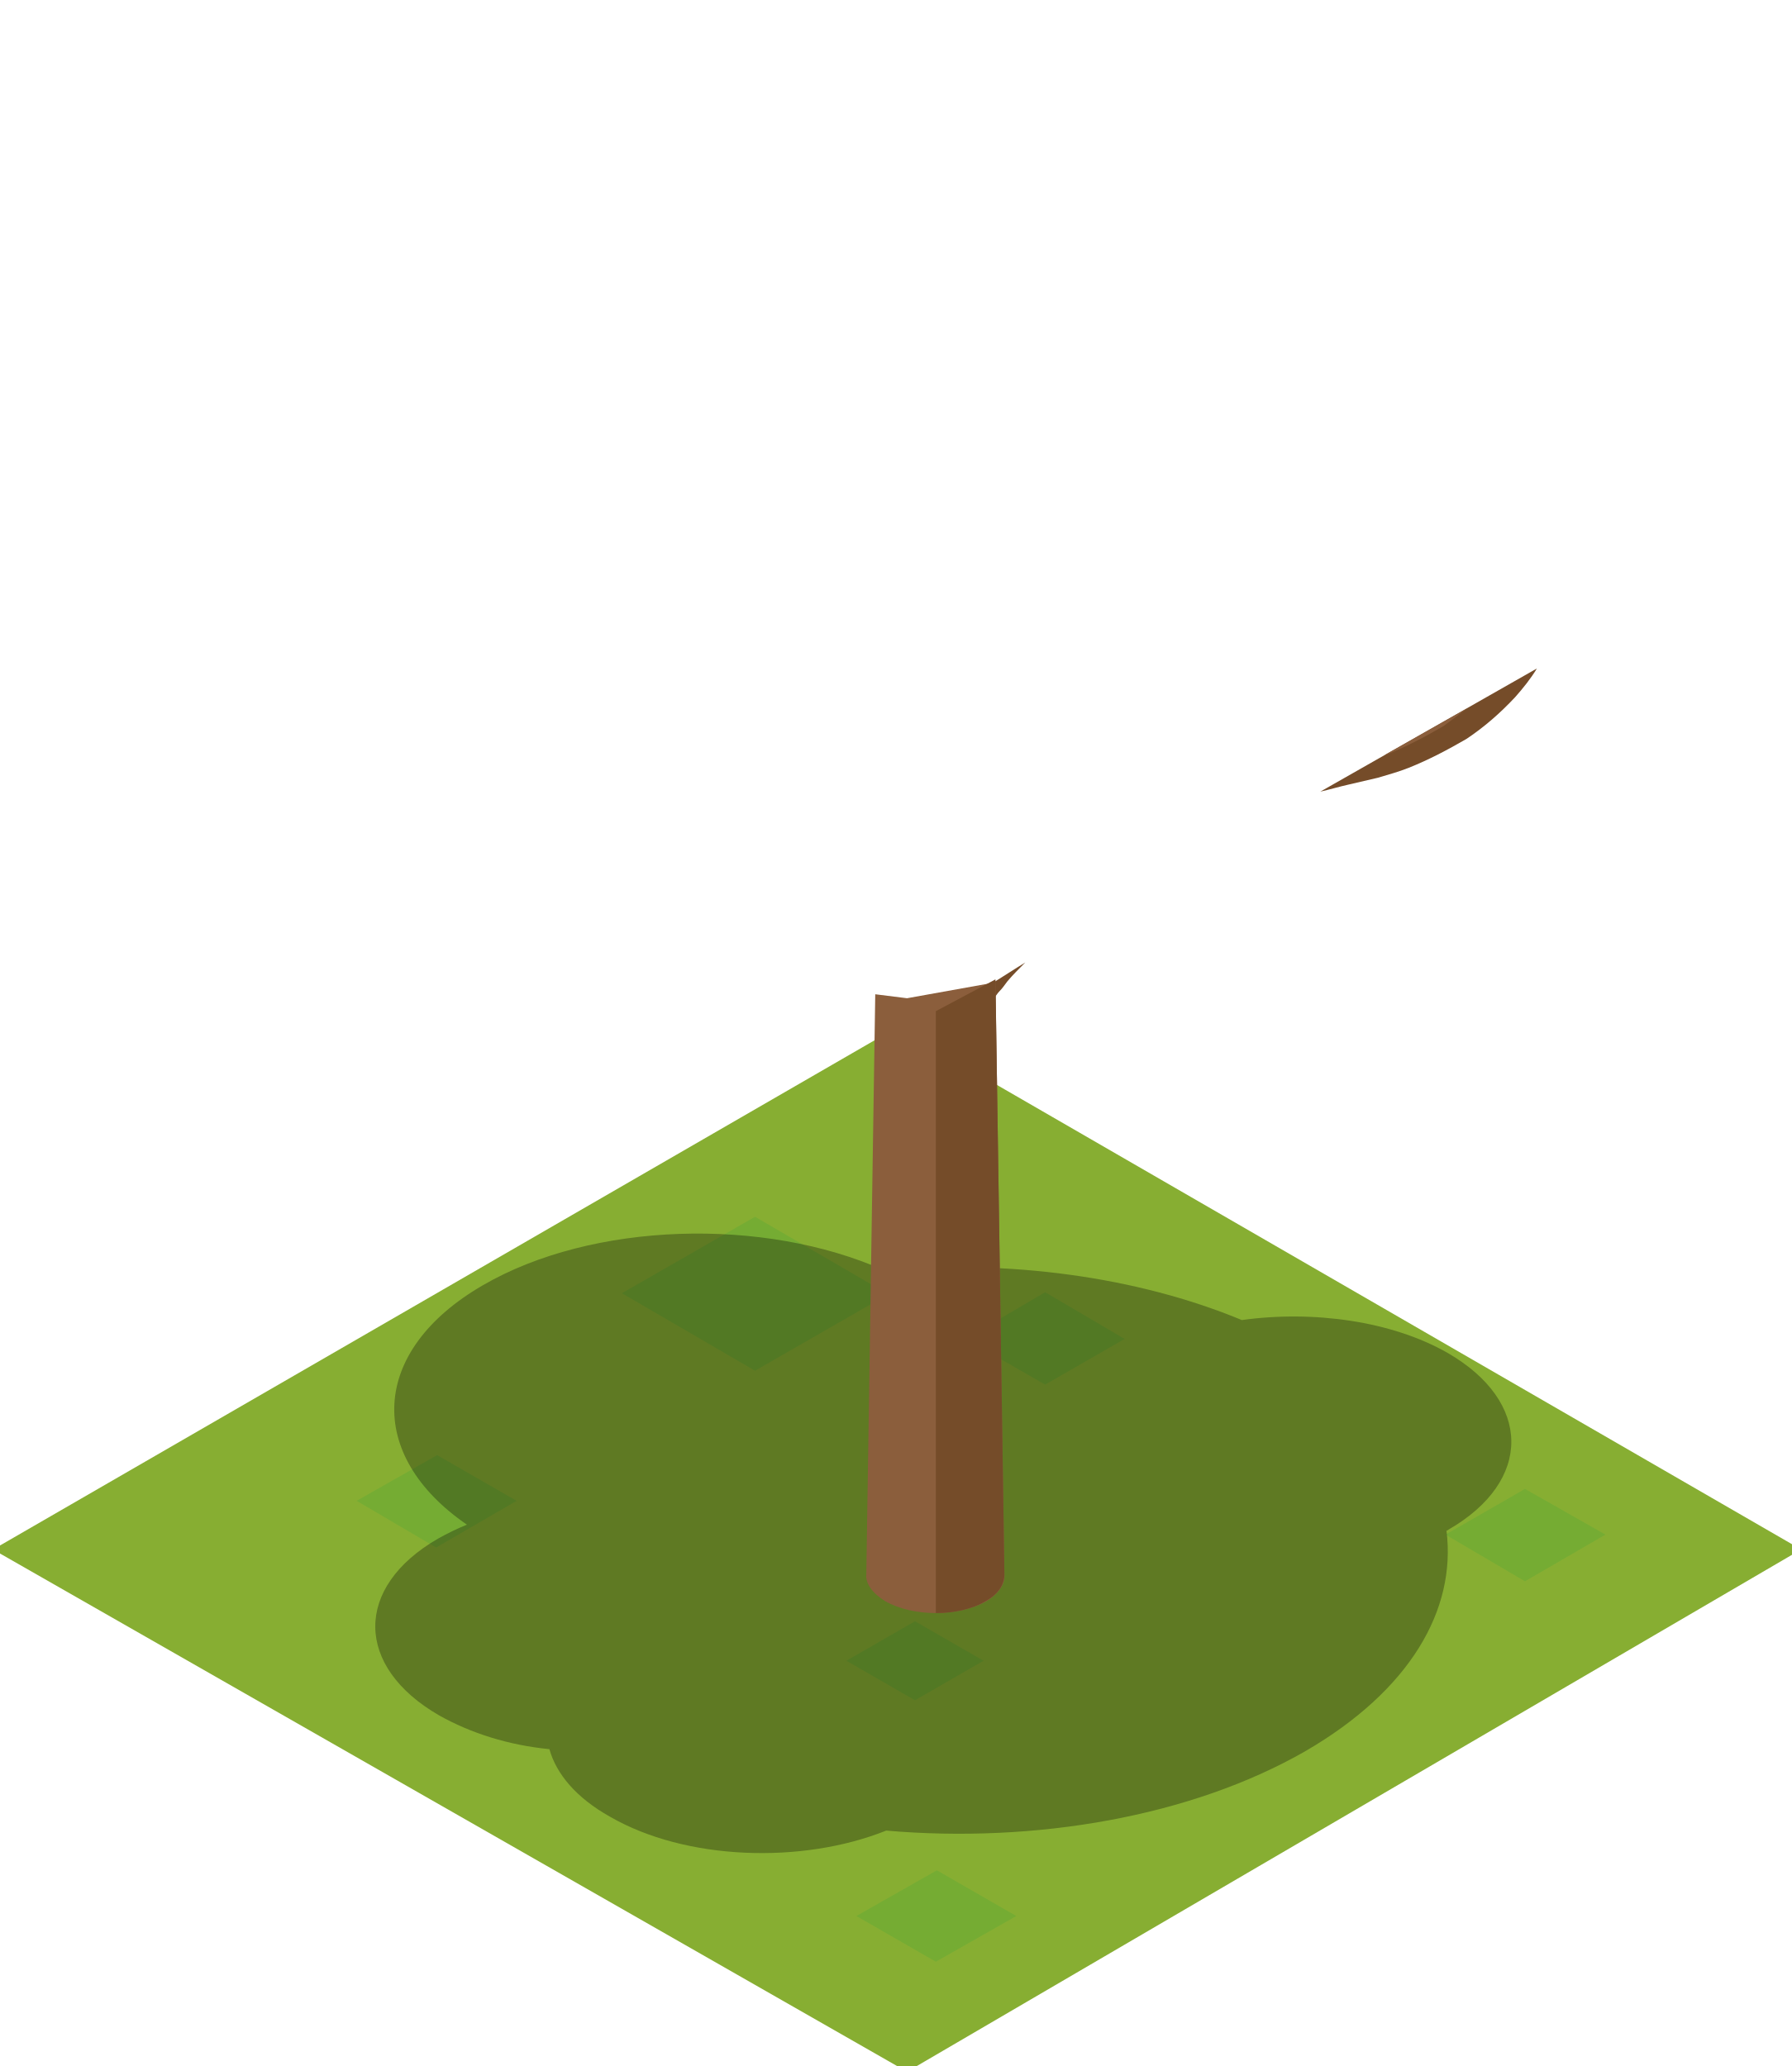
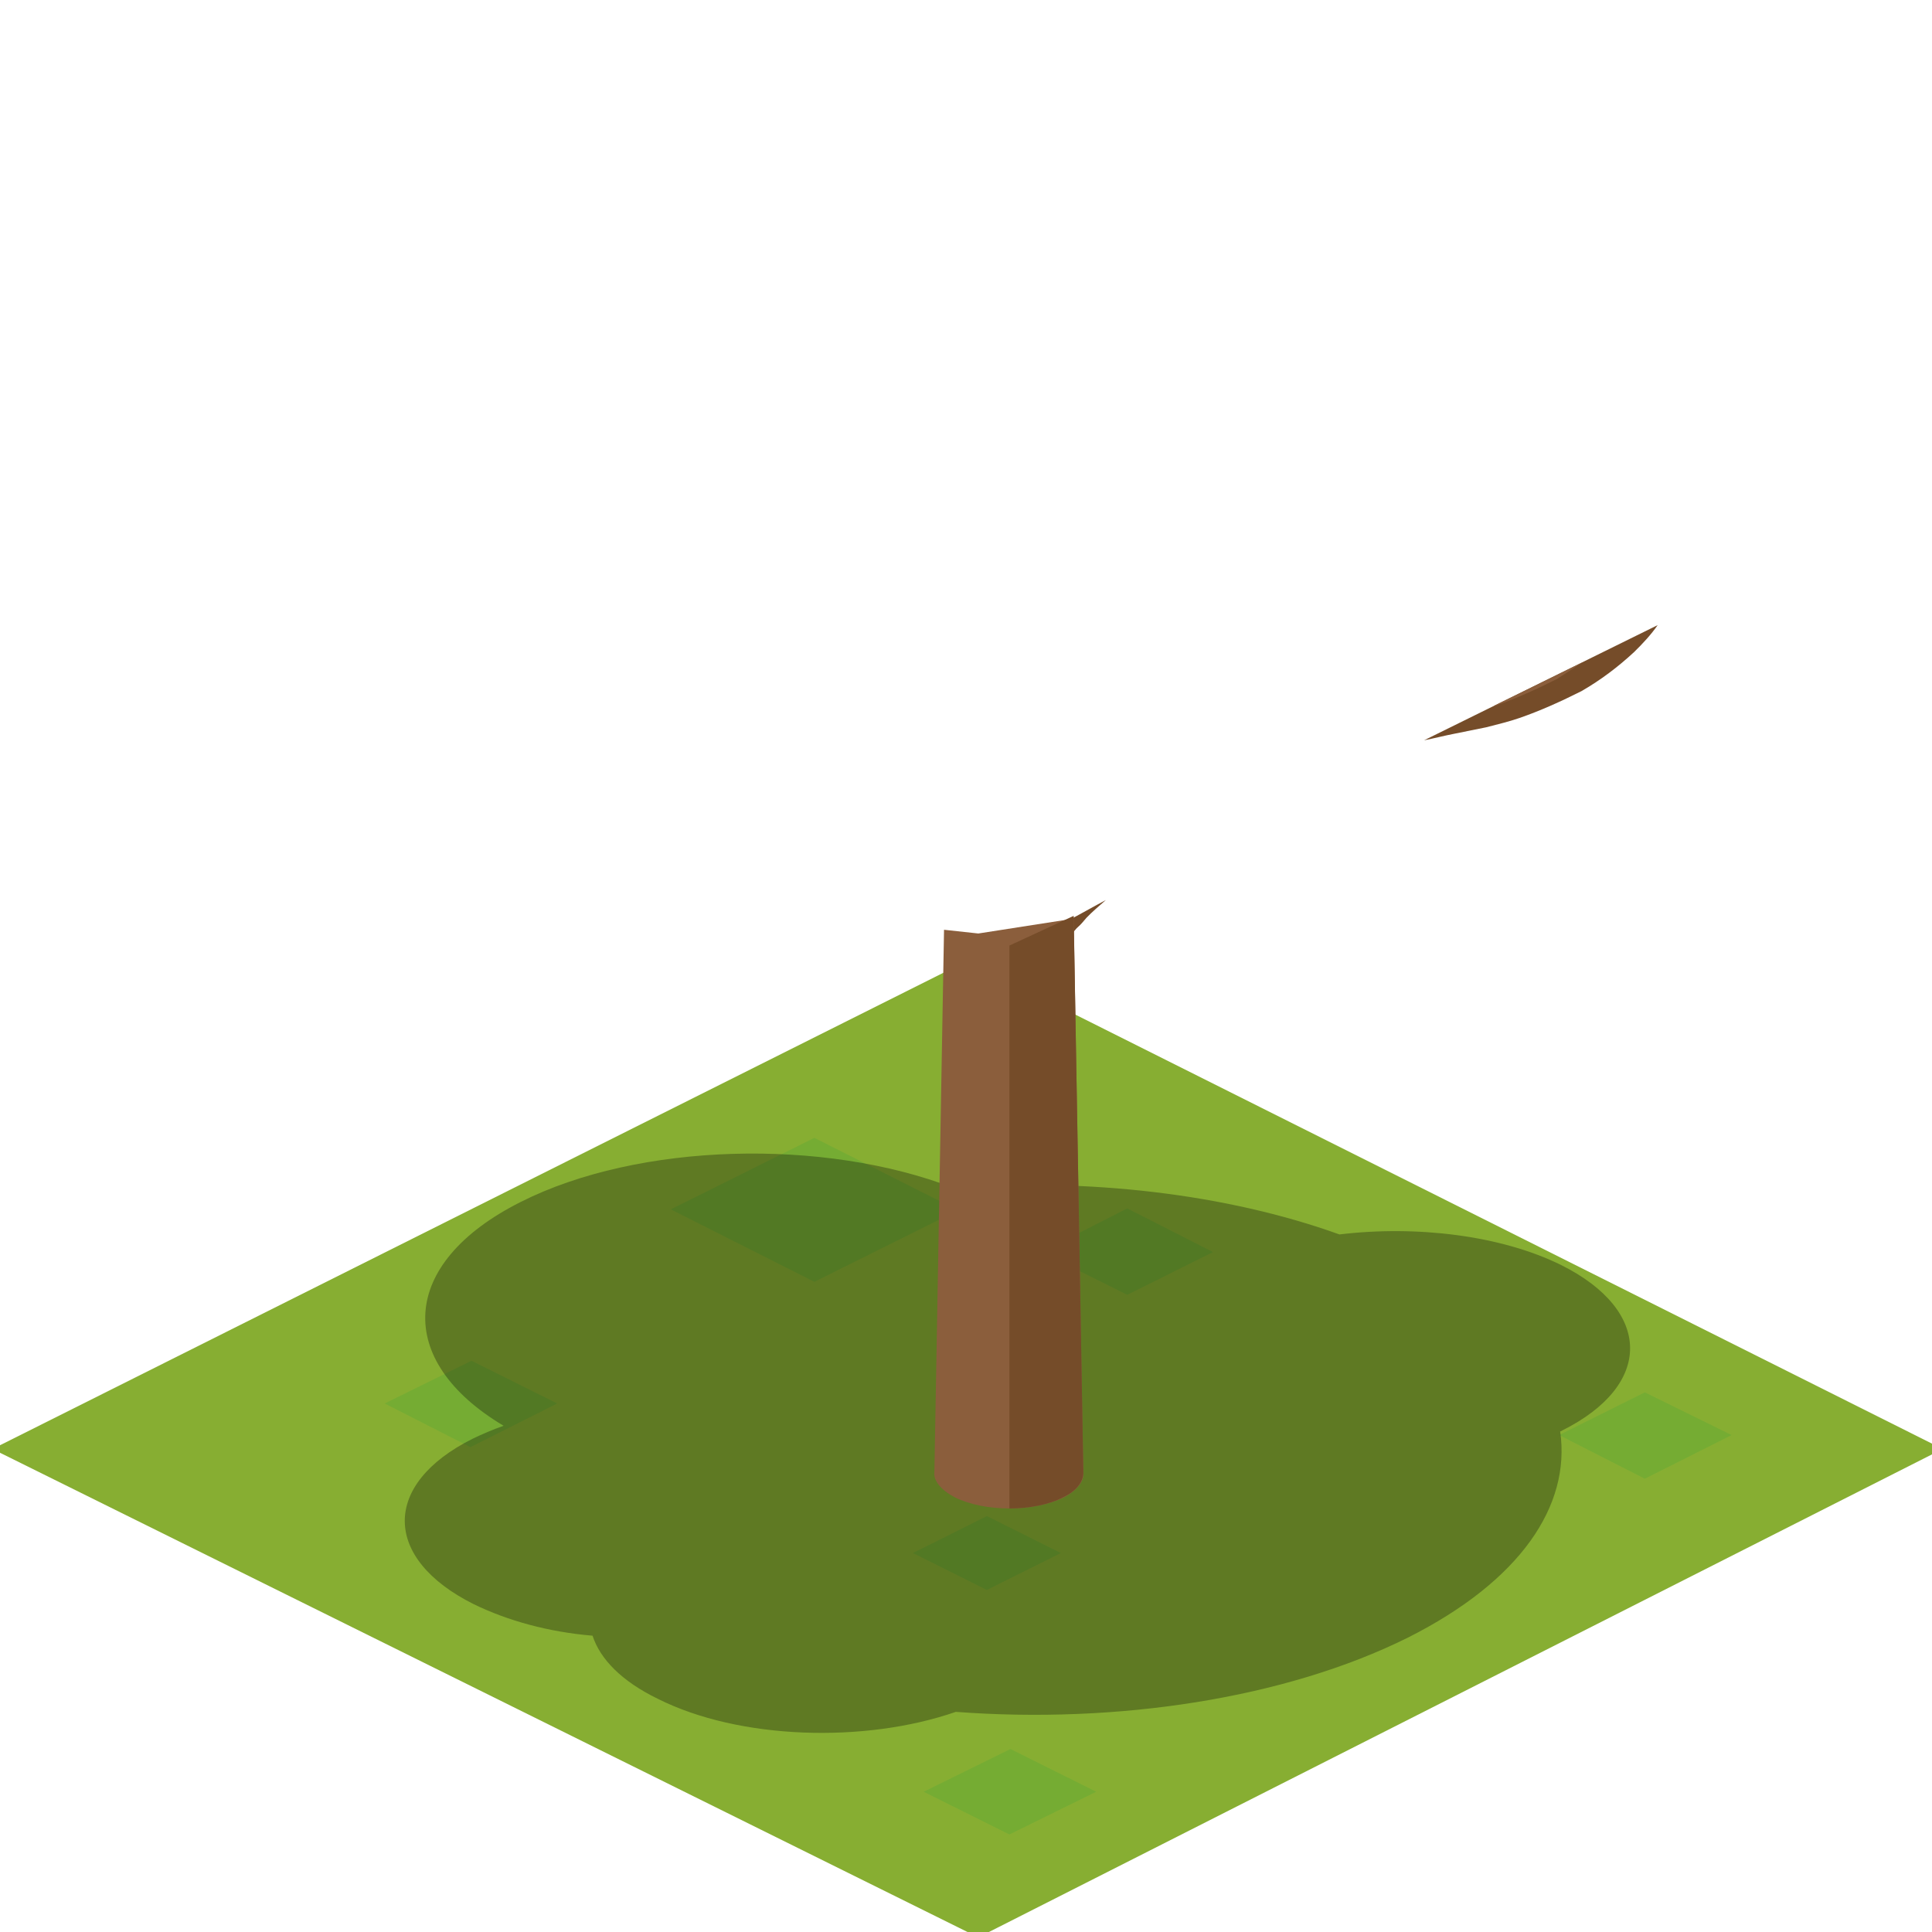
- <svg xmlns="http://www.w3.org/2000/svg" version="1.1" id="Layer_1" x="0px" y="0px" viewBox="0 0 180.3 208" style="enable-background:new 0 0 180.3 208;" xml:space="preserve">
+ <svg xmlns="http://www.w3.org/2000/svg" version="1.1" id="Layer_1" x="0px" y="0px" viewBox="0 0 180.3 208" style="enable-background:new 0 0 180.3 208;" width="250px" height="250px" preserveAspectRatio="none" xml:space="preserve">
  <style type="text/css">
	.st0{fill:#87AE32;stroke:#87AE32;stroke-miterlimit:10;}
	.st1{opacity:0.5;}
	.st2{fill:#63AA34;}
	.st3{fill:#63AA34;stroke:#63AA34;stroke-miterlimit:10;}
	.st4{fill-opacity:0.3;}
	.st5{fill:#754C29;}
	.st6{fill:#8B5E3C;}
	.st7{enable-background:new;}
	.st8{display:none;fill:#8B5E3C;}
	.st9{display:none;}
	.st10{display:inline;}
	.st11{fill:#808080;}
</style>
  <g id="Layer_1_1_">
    <polygon class="st0" points="180.3,156 91.3,208 0.3,156 90.3,104  " />
    <g>
      <g class="st1">
        <polygon class="st2" points="76,122.5 89.4,130.3 76,138 62.6,130.2    " />
        <polygon class="st2" points="44,146.5 52,151.1 43.9,155.8 35.9,151.1    " />
        <polygon class="st2" points="105.2,130.1 113.2,134.8 105.2,139.4 97.2,134.8    " />
        <polygon class="st2" points="153.5,149.9 161.6,154.5 153.5,159.2 145.5,154.5    " />
        <polygon class="st2" points="94.3,188.3 102.3,192.9 94.2,197.5 86.2,192.9    " />
        <polygon class="st3" points="92.1,163.8 98,167.2 92.1,170.6 86.2,167.2    " />
      </g>
    </g>
  </g>
  <g id="Tree01">
    <g>
      <g>
        <g>
          <path class="st4" d="M0,208L0,208L0,208L0,208L0,208L0,208L0,208L0,208L0,208L0,208L0,208L0,208L0,208L0,208z" />
          <path class="st4" d="M145.7,136.2c-5.6-3.2-13.5-4.3-20.7-3.3c-10.6-4.4-23.6-6.1-36-5c-12.1-5.4-29.4-4.9-40.4,1.5      c-11.4,6.6-11.8,17.1-1.6,24.1c-1,0.4-2,0.9-2.9,1.4c-8.5,4.9-8.4,12.9,0.1,17.8c3.2,1.8,7,3,11.1,3.4c0.7,2.5,2.7,4.9,6.1,6.8      c7.6,4.4,19.3,4.8,27.8,1.4c15,1.3,30.7-1.4,42.2-8c10.5-6.1,15.2-14.2,14.2-22.2c0.1,0,0.2-0.1,0.2-0.1      C154.3,149.1,154.2,141.1,145.7,136.2z" />
          <g>
            <g>
              <polygon class="st5" points="0,208 0,208 0,208 0,208 0,208 0,208 0,208 0,208 0,208       " />
              <path class="st5" d="M97.1,103.7c1.2-0.6,2.2-1.6,2.8-3c0-0.1,0.2-0.2,0.3-0.4c0.1-0.1,0.2-0.3,0.4-0.5c0.3-0.3,0.5-0.6,0.8-1        c0.5-0.6,1.2-1.3,1.8-1.9c0,0,0,0,0,0c0,0-1.3,0.8-2.7,1.7c-1.6,1-3.4,2.1-3.4,2.1V103.7z" />
              <polygon class="st5" points="0,208 0,208 0,208 0,208 0,208 0,208 0,208       " />
              <path class="st5" d="M135.7,79l3-0.7c1-0.3,2.1-0.6,3.1-1c2-0.8,3.9-1.8,5.8-2.9c1.8-1.2,3.4-2.6,4.9-4.2        c0.8-0.9,1.6-1.9,2.2-2.9l-21.8,12.4C133.8,79.5,134.8,79.2,135.7,79z" />
              <polygon class="st6" points="0,208 0,208 0,208 0,208       " />
              <path class="st6" d="M139.4,76c0,0,0.1,0,0.1,0c2-0.8,3.9-1.8,5.8-2.9c0.8-0.6,1.6-1.2,2.4-1.8L139.4,76z" />
            </g>
            <g>
              <g>
                <g>
                  <g class="st7">
                    <g>
                      <polygon class="st8" points="100.2,98.9 98.1,-39.5 90.4,-39.5 88.1,102.1 91.3,104           " />
                      <path class="st6" d="M101.1,158.5l-0.9-59.6l-8.9,1.6l-3.2-0.4l-0.9,58.4c-0.1,0.9,0.6,1.9,1.9,2.7            c2.8,1.6,7.4,1.6,10.2,0C100.6,160.4,101.2,159.4,101.1,158.5z" />
                    </g>
                  </g>
                  <polygon class="st5" points="0,208 0,208 0,208 0,208         " />
                  <polygon class="st5" points="0,208 0,208 0,208 0,208 0,208         " />
                  <path class="st5" d="M94.2,101.8l0,60.6c1.8,0,3.7-0.4,5-1.2c1.3-0.7,1.9-1.7,1.9-2.7l-0.9-59.9L94.2,101.8z" />
                </g>
              </g>
            </g>
          </g>
        </g>
      </g>
    </g>
  </g>
  <g id="grid" class="st9">
    <g class="st10">
      <path class="st11" d="M91.3,1.3l89,51.4v102.8l-89,51.4l-89-51.4V52.7L91.3,1.3 M91.3,0.1l-90,52V156l90,52l90-52V52.1L91.3,0.1    L91.3,0.1z" />
    </g>
    <g class="st10">
      <path class="st11" d="M91.3-102.7l89,51.4V51.4l-89,51.4l-89-51.4V-51.3L91.3-102.7 M91.3-103.9l-90,52V52l90,52l90-52V-51.9    L91.3-103.9L91.3-103.9z" />
    </g>
  </g>
</svg>
